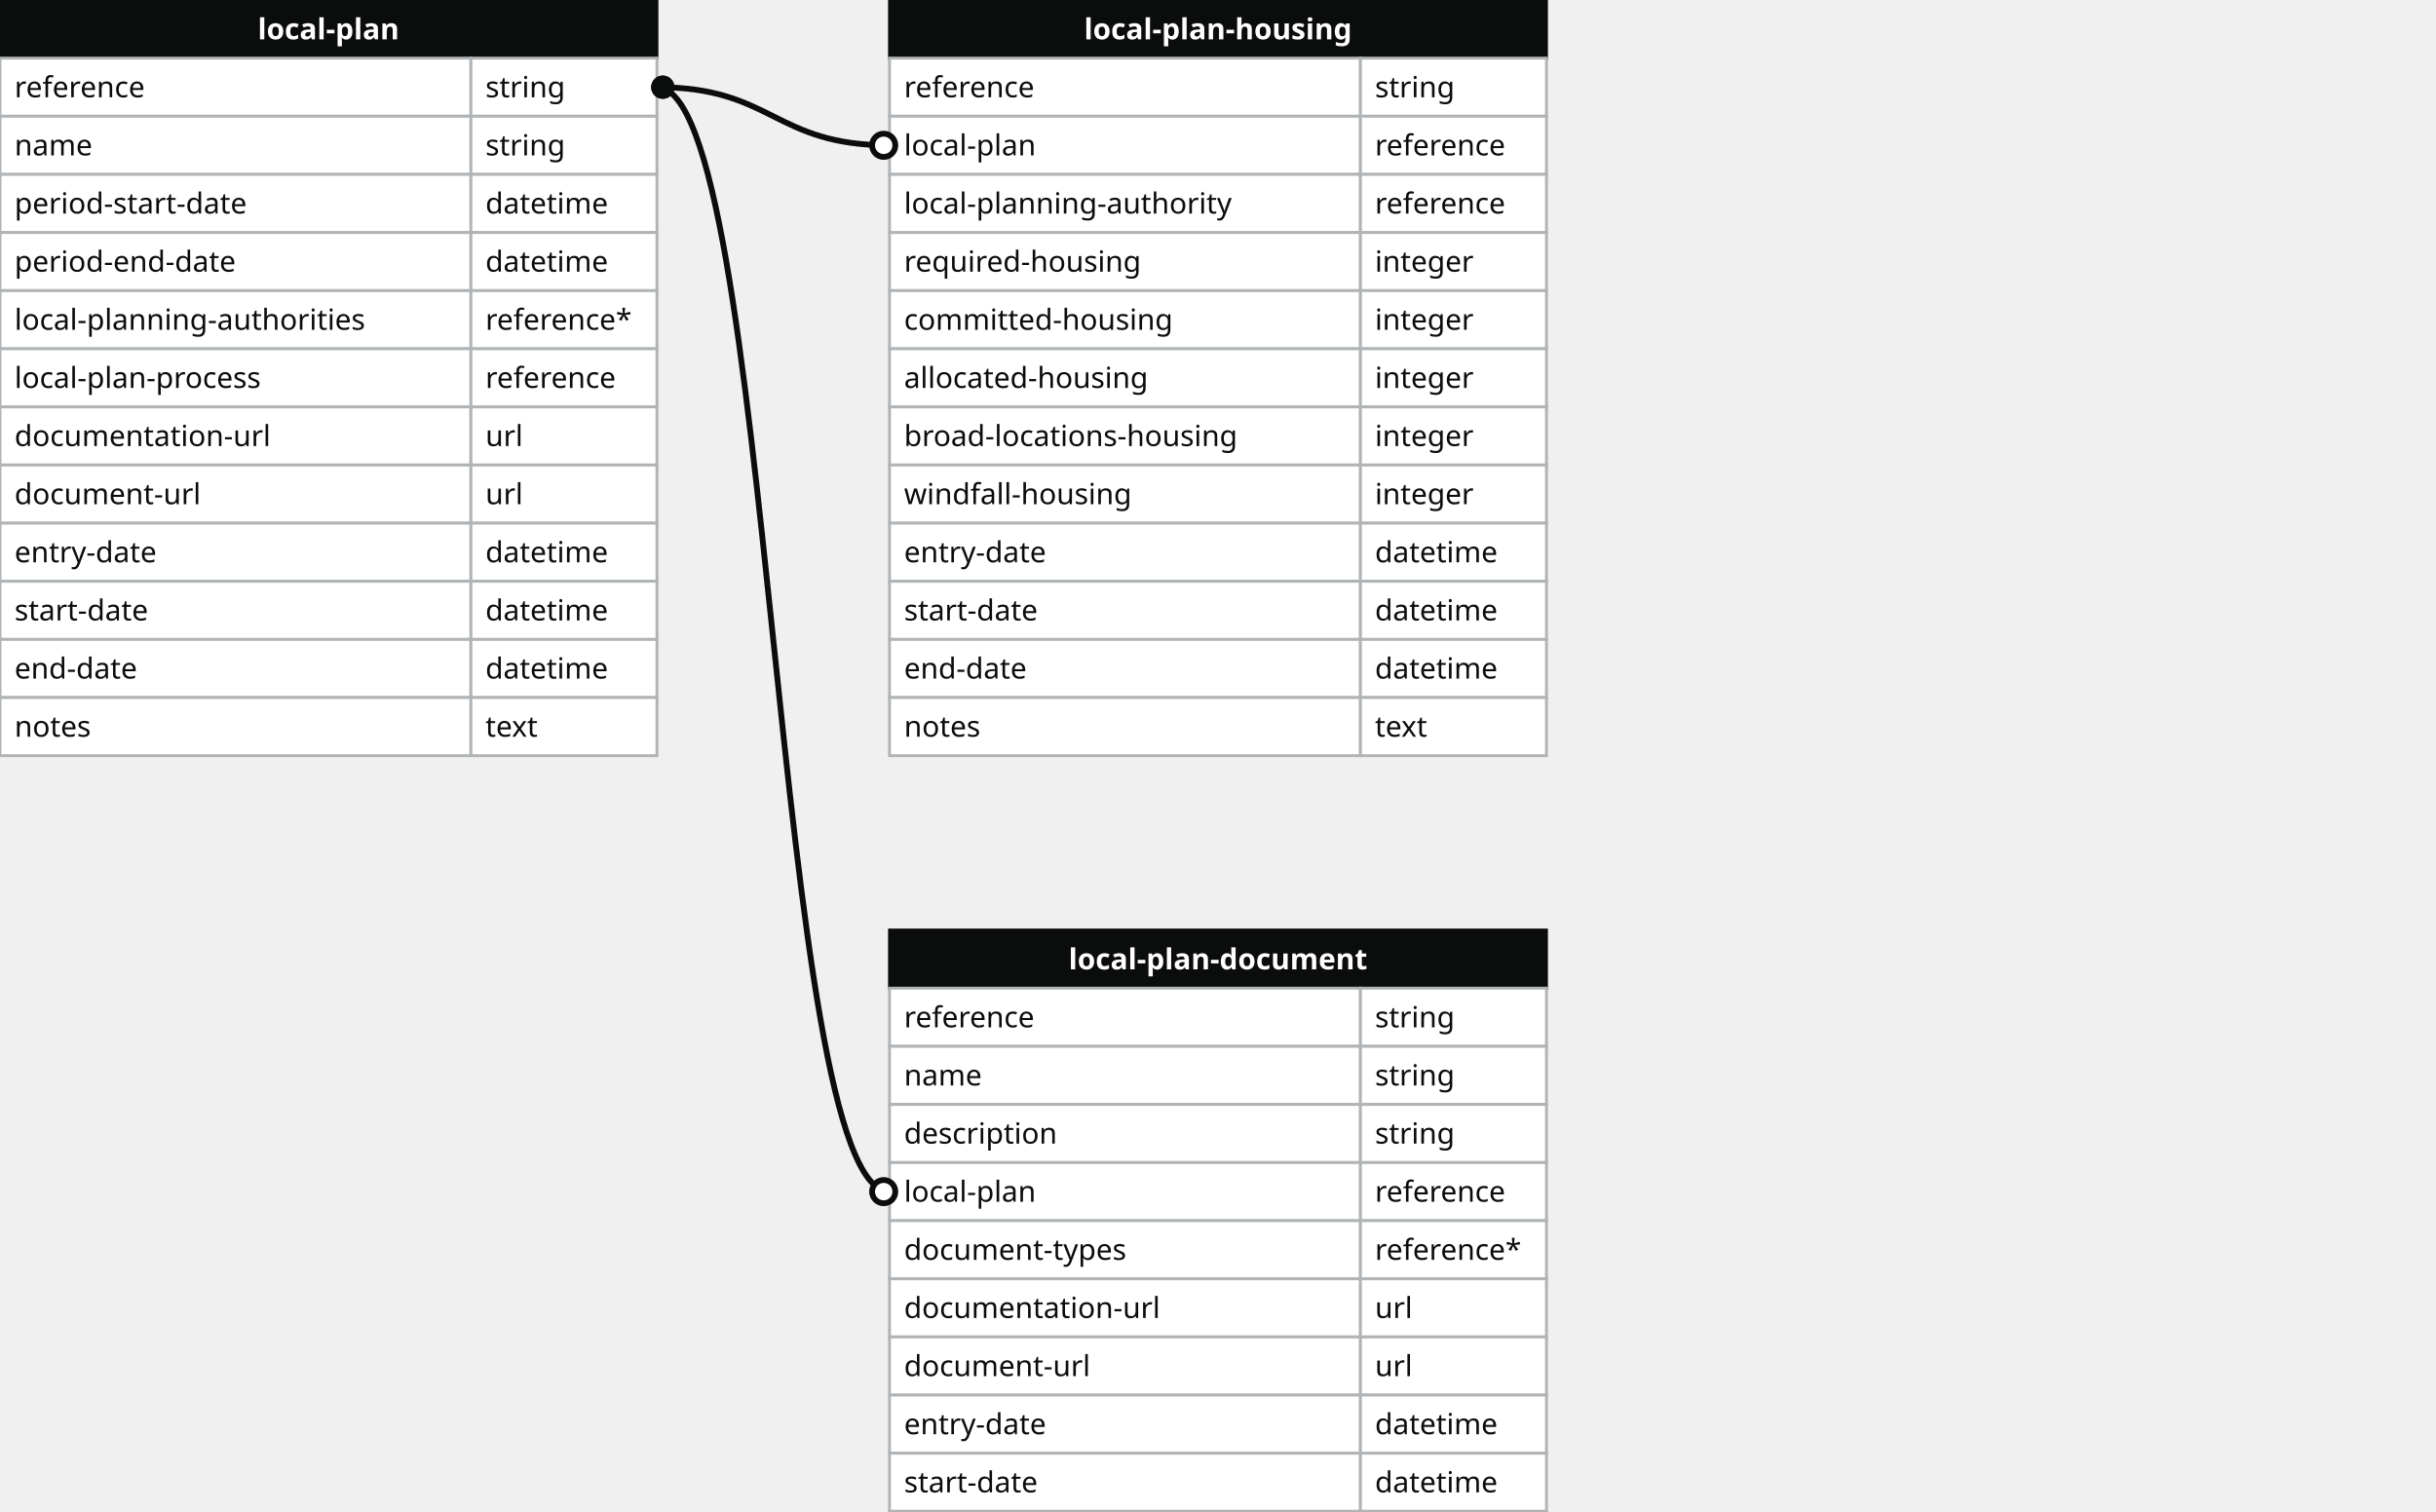
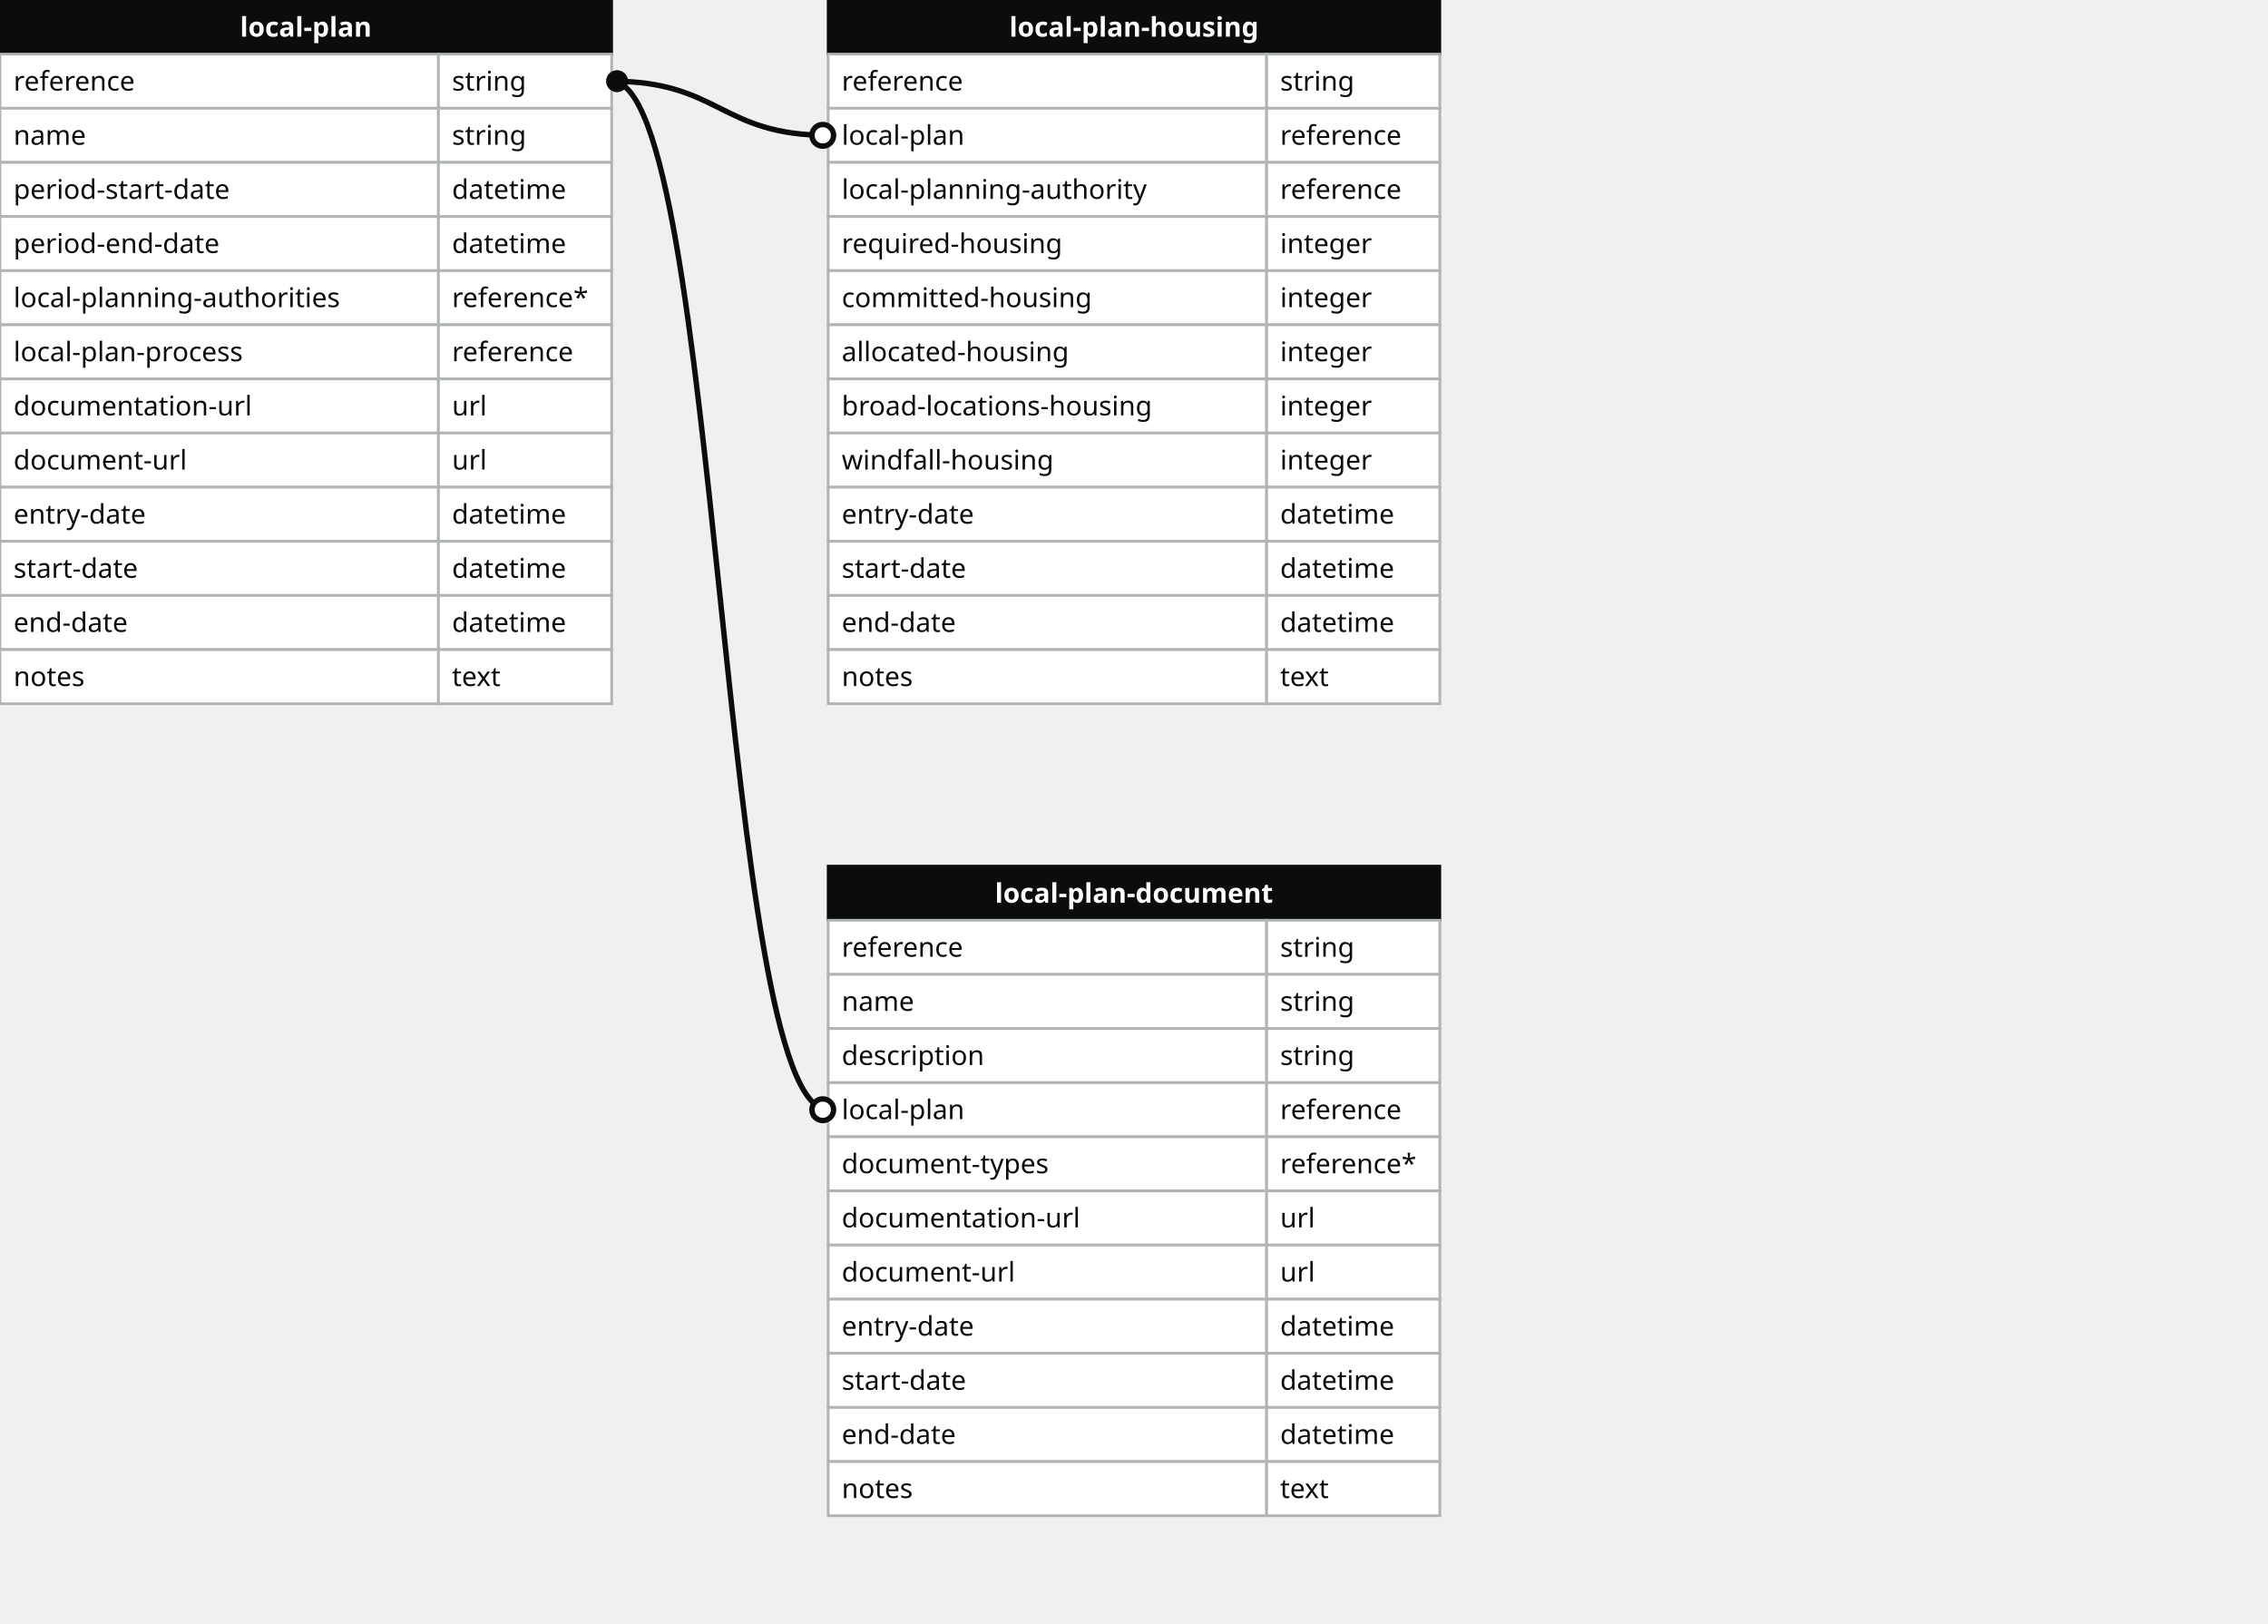
- <svg xmlns="http://www.w3.org/2000/svg" width="838" height="520">
+ <svg xmlns="http://www.w3.org/2000/svg" width="838" height="600">
  <defs>
    <style>
    text{font-family:sans-serif; font-size:10px; dominant-baseline:middle;}
    text.name{fill:#fff;font-weight:700;text-anchor:middle}
    rect.name{fill:#0b0c0c; stroke:#0b0c0c;}
    rect{fill:#fff;stroke:#b1b4b6;}
    text.field{fill:#0b0c0c;}
    text.datatype{fill:#0b0c0c;}
    .line{stroke:#0b0c0c;}
    </style>
    <marker id="start-dot" markerWidth="6" markerHeight="6" refX="4" refY="3" markerUnits="strokeWidth">
      <circle cx="3" cy="3" r="2" fill="#fff" stroke="#0b0c0c" />
    </marker>
    <marker id="end-dot" markerWidth="6" markerHeight="6" refX="2" refY="3" markerUnits="strokeWidth">
      <circle cx="3" cy="3" r="2" fill="#0b0c0c" />
    </marker>
  </defs>
  <g>
    <rect x="0" y="0" width="226" height="20" class="name" />
    <text x="113" y="10" class="name">local-plan</text>
    <rect x="0" y="20" width="162" height="20" class="field" />
    <rect x="162" y="20" width="64" height="20" class="datatype" />
    <text x="5" y="30" class="field">reference</text>
    <text x="167" y="30" class="datatype">string</text>
    <rect x="0" y="40" width="162" height="20" class="field" />
    <rect x="162" y="40" width="64" height="20" class="datatype" />
    <text x="5" y="50" class="field">name</text>
    <text x="167" y="50" class="datatype">string</text>
    <rect x="0" y="60" width="162" height="20" class="field" />
    <rect x="162" y="60" width="64" height="20" class="datatype" />
    <text x="5" y="70" class="field">period-start-date</text>
    <text x="167" y="70" class="datatype">datetime</text>
    <rect x="0" y="80" width="162" height="20" class="field" />
    <rect x="162" y="80" width="64" height="20" class="datatype" />
    <text x="5" y="90" class="field">period-end-date</text>
    <text x="167" y="90" class="datatype">datetime</text>
    <rect x="0" y="100" width="162" height="20" class="field" />
    <rect x="162" y="100" width="64" height="20" class="datatype" />
    <text x="5" y="110" class="field">local-planning-authorities</text>
    <text x="167" y="110" class="datatype">reference*</text>
    <rect x="0" y="120" width="162" height="20" class="field" />
    <rect x="162" y="120" width="64" height="20" class="datatype" />
    <text x="5" y="130" class="field">local-plan-process</text>
    <text x="167" y="130" class="datatype">reference</text>
    <rect x="0" y="140" width="162" height="20" class="field" />
    <rect x="162" y="140" width="64" height="20" class="datatype" />
    <text x="5" y="150" class="field">documentation-url</text>
    <text x="167" y="150" class="datatype">url</text>
    <rect x="0" y="160" width="162" height="20" class="field" />
    <rect x="162" y="160" width="64" height="20" class="datatype" />
    <text x="5" y="170" class="field">document-url</text>
    <text x="167" y="170" class="datatype">url</text>
    <rect x="0" y="180" width="162" height="20" class="field" />
    <rect x="162" y="180" width="64" height="20" class="datatype" />
    <text x="5" y="190" class="field">entry-date</text>
    <text x="167" y="190" class="datatype">datetime</text>
    <rect x="0" y="200" width="162" height="20" class="field" />
    <rect x="162" y="200" width="64" height="20" class="datatype" />
    <text x="5" y="210" class="field">start-date</text>
    <text x="167" y="210" class="datatype">datetime</text>
    <rect x="0" y="220" width="162" height="20" class="field" />
    <rect x="162" y="220" width="64" height="20" class="datatype" />
    <text x="5" y="230" class="field">end-date</text>
    <text x="167" y="230" class="datatype">datetime</text>
    <rect x="0" y="240" width="162" height="20" class="field" />
    <rect x="162" y="240" width="64" height="20" class="datatype" />
    <text x="5" y="250" class="field">notes</text>
    <text x="167" y="250" class="datatype">text</text>
  </g>
  <g>
    <rect x="306" y="0" width="226" height="20" class="name" />
    <text x="419" y="10" class="name">local-plan-housing</text>
    <rect x="306" y="20" width="162" height="20" class="field" />
    <rect x="468" y="20" width="64" height="20" class="datatype" />
    <text x="311" y="30" class="field">reference</text>
    <text x="473" y="30" class="datatype">string</text>
    <rect x="306" y="40" width="162" height="20" class="field" />
    <rect x="468" y="40" width="64" height="20" class="datatype" />
    <text x="311" y="50" class="field">local-plan</text>
    <text x="473" y="50" class="datatype">reference</text>
    <rect x="306" y="60" width="162" height="20" class="field" />
    <rect x="468" y="60" width="64" height="20" class="datatype" />
    <text x="311" y="70" class="field">local-planning-authority</text>
    <text x="473" y="70" class="datatype">reference</text>
    <rect x="306" y="80" width="162" height="20" class="field" />
    <rect x="468" y="80" width="64" height="20" class="datatype" />
    <text x="311" y="90" class="field">required-housing</text>
    <text x="473" y="90" class="datatype">integer</text>
    <rect x="306" y="100" width="162" height="20" class="field" />
    <rect x="468" y="100" width="64" height="20" class="datatype" />
    <text x="311" y="110" class="field">committed-housing</text>
    <text x="473" y="110" class="datatype">integer</text>
    <rect x="306" y="120" width="162" height="20" class="field" />
    <rect x="468" y="120" width="64" height="20" class="datatype" />
    <text x="311" y="130" class="field">allocated-housing</text>
    <text x="473" y="130" class="datatype">integer</text>
    <rect x="306" y="140" width="162" height="20" class="field" />
    <rect x="468" y="140" width="64" height="20" class="datatype" />
    <text x="311" y="150" class="field">broad-locations-housing</text>
    <text x="473" y="150" class="datatype">integer</text>
    <rect x="306" y="160" width="162" height="20" class="field" />
    <rect x="468" y="160" width="64" height="20" class="datatype" />
    <text x="311" y="170" class="field">windfall-housing</text>
    <text x="473" y="170" class="datatype">integer</text>
    <rect x="306" y="180" width="162" height="20" class="field" />
    <rect x="468" y="180" width="64" height="20" class="datatype" />
    <text x="311" y="190" class="field">entry-date</text>
    <text x="473" y="190" class="datatype">datetime</text>
    <rect x="306" y="200" width="162" height="20" class="field" />
    <rect x="468" y="200" width="64" height="20" class="datatype" />
    <text x="311" y="210" class="field">start-date</text>
    <text x="473" y="210" class="datatype">datetime</text>
    <rect x="306" y="220" width="162" height="20" class="field" />
    <rect x="468" y="220" width="64" height="20" class="datatype" />
    <text x="311" y="230" class="field">end-date</text>
    <text x="473" y="230" class="datatype">datetime</text>
    <rect x="306" y="240" width="162" height="20" class="field" />
    <rect x="468" y="240" width="64" height="20" class="datatype" />
    <text x="311" y="250" class="field">notes</text>
    <text x="473" y="250" class="datatype">text</text>
  </g>
  <g>
    <rect x="306" y="320" width="226" height="20" class="name" />
    <text x="419" y="330" class="name">local-plan-document</text>
    <rect x="306" y="340" width="162" height="20" class="field" />
    <rect x="468" y="340" width="64" height="20" class="datatype" />
    <text x="311" y="350" class="field">reference</text>
    <text x="473" y="350" class="datatype">string</text>
    <rect x="306" y="360" width="162" height="20" class="field" />
    <rect x="468" y="360" width="64" height="20" class="datatype" />
    <text x="311" y="370" class="field">name</text>
    <text x="473" y="370" class="datatype">string</text>
    <rect x="306" y="380" width="162" height="20" class="field" />
    <rect x="468" y="380" width="64" height="20" class="datatype" />
    <text x="311" y="390" class="field">description</text>
    <text x="473" y="390" class="datatype">string</text>
    <rect x="306" y="400" width="162" height="20" class="field" />
    <rect x="468" y="400" width="64" height="20" class="datatype" />
    <text x="311" y="410" class="field">local-plan</text>
    <text x="473" y="410" class="datatype">reference</text>
    <rect x="306" y="420" width="162" height="20" class="field" />
    <rect x="468" y="420" width="64" height="20" class="datatype" />
    <text x="311" y="430" class="field">document-types</text>
    <text x="473" y="430" class="datatype">reference*</text>
    <rect x="306" y="440" width="162" height="20" class="field" />
    <rect x="468" y="440" width="64" height="20" class="datatype" />
    <text x="311" y="450" class="field">documentation-url</text>
    <text x="473" y="450" class="datatype">url</text>
    <rect x="306" y="460" width="162" height="20" class="field" />
    <rect x="468" y="460" width="64" height="20" class="datatype" />
    <text x="311" y="470" class="field">document-url</text>
    <text x="473" y="470" class="datatype">url</text>
    <rect x="306" y="480" width="162" height="20" class="field" />
    <rect x="468" y="480" width="64" height="20" class="datatype" />
    <text x="311" y="490" class="field">entry-date</text>
    <text x="473" y="490" class="datatype">datetime</text>
    <rect x="306" y="500" width="162" height="20" class="field" />
    <rect x="468" y="500" width="64" height="20" class="datatype" />
    <text x="311" y="510" class="field">start-date</text>
    <text x="473" y="510" class="datatype">datetime</text>
    <rect x="306" y="520" width="162" height="20" class="field" />
    <rect x="468" y="520" width="64" height="20" class="datatype" />
    <text x="311" y="530" class="field">end-date</text>
    <text x="473" y="530" class="datatype">datetime</text>
    <rect x="306" y="540" width="162" height="20" class="field" />
    <rect x="468" y="540" width="64" height="20" class="datatype" />
    <text x="311" y="550" class="field">notes</text>
    <text x="473" y="550" class="datatype">text</text>
  </g>
  <path class="line" fill="none" stroke-width="2" marker-start="url(#start-dot)" marker-end="url(#end-dot)" d="M 306 50 C 266.0 50 266.0 30 226 30" />
  <path class="line" fill="none" stroke-width="2" marker-start="url(#start-dot)" marker-end="url(#end-dot)" d="M 306 410 C 266.0 410 266.0 30 226 30" />
</svg>
